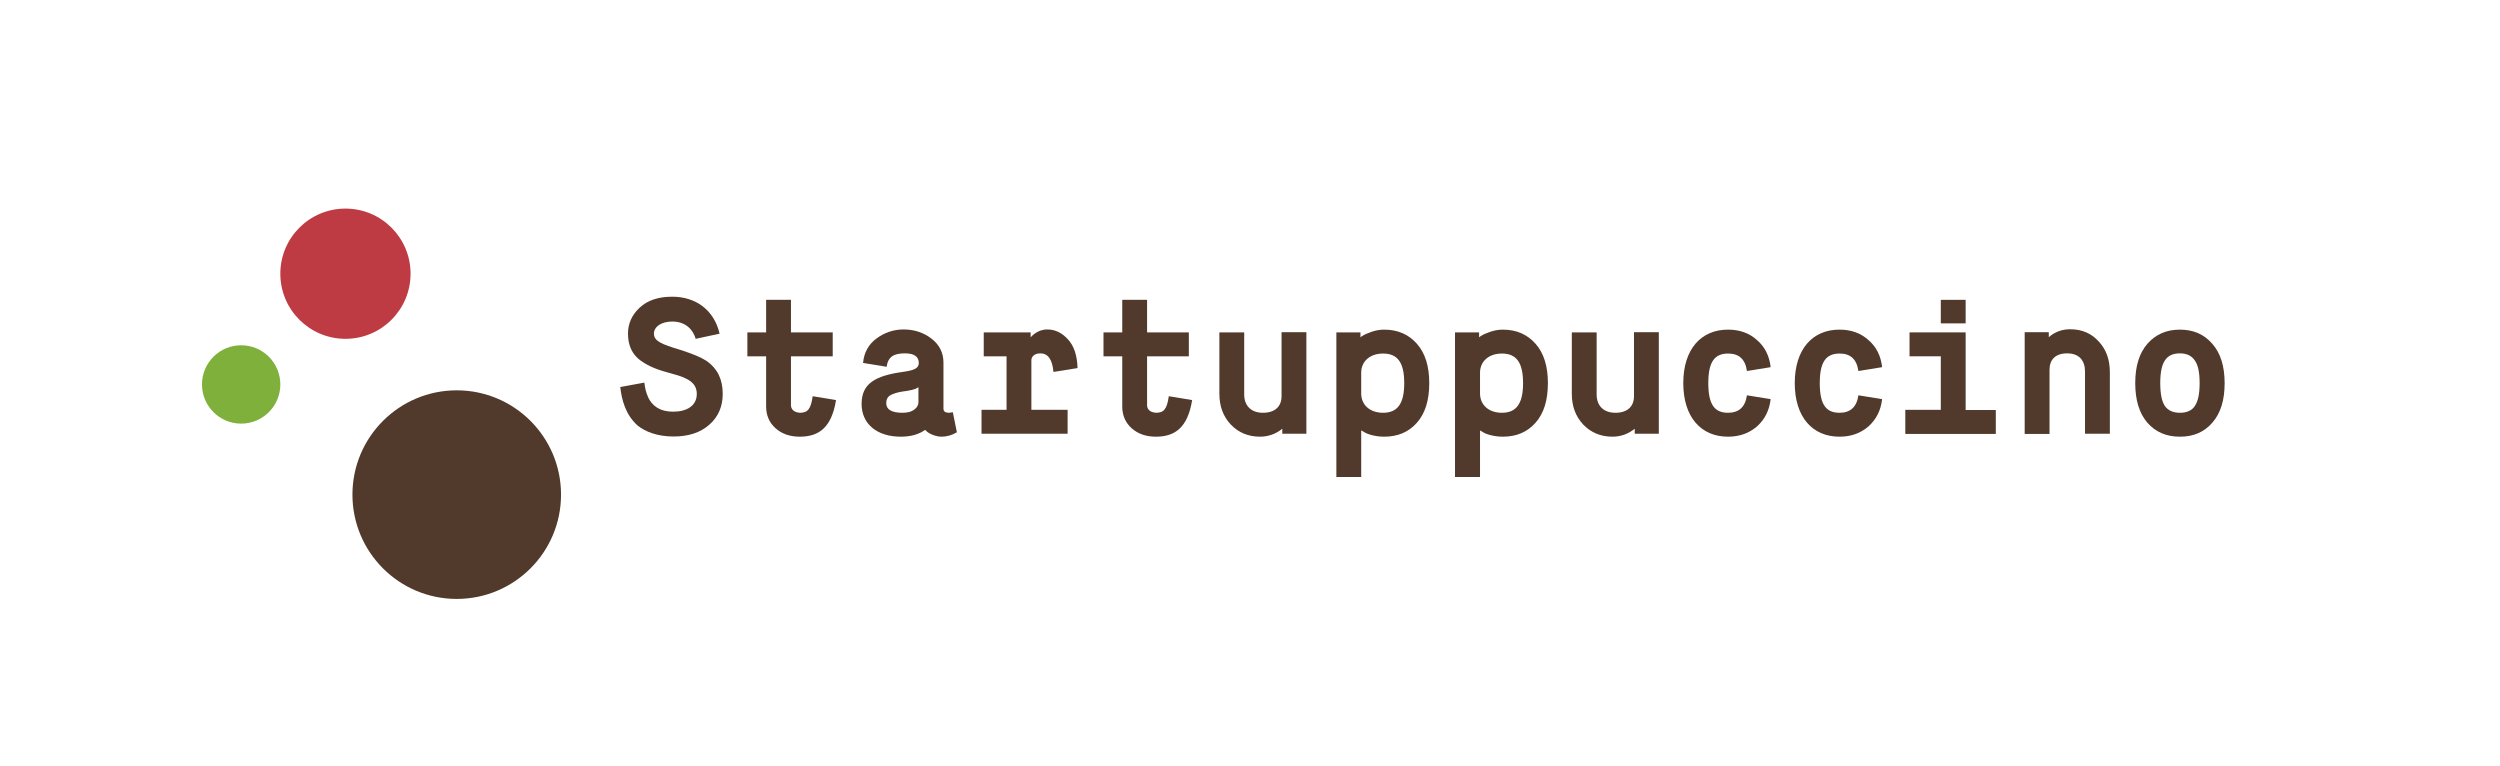
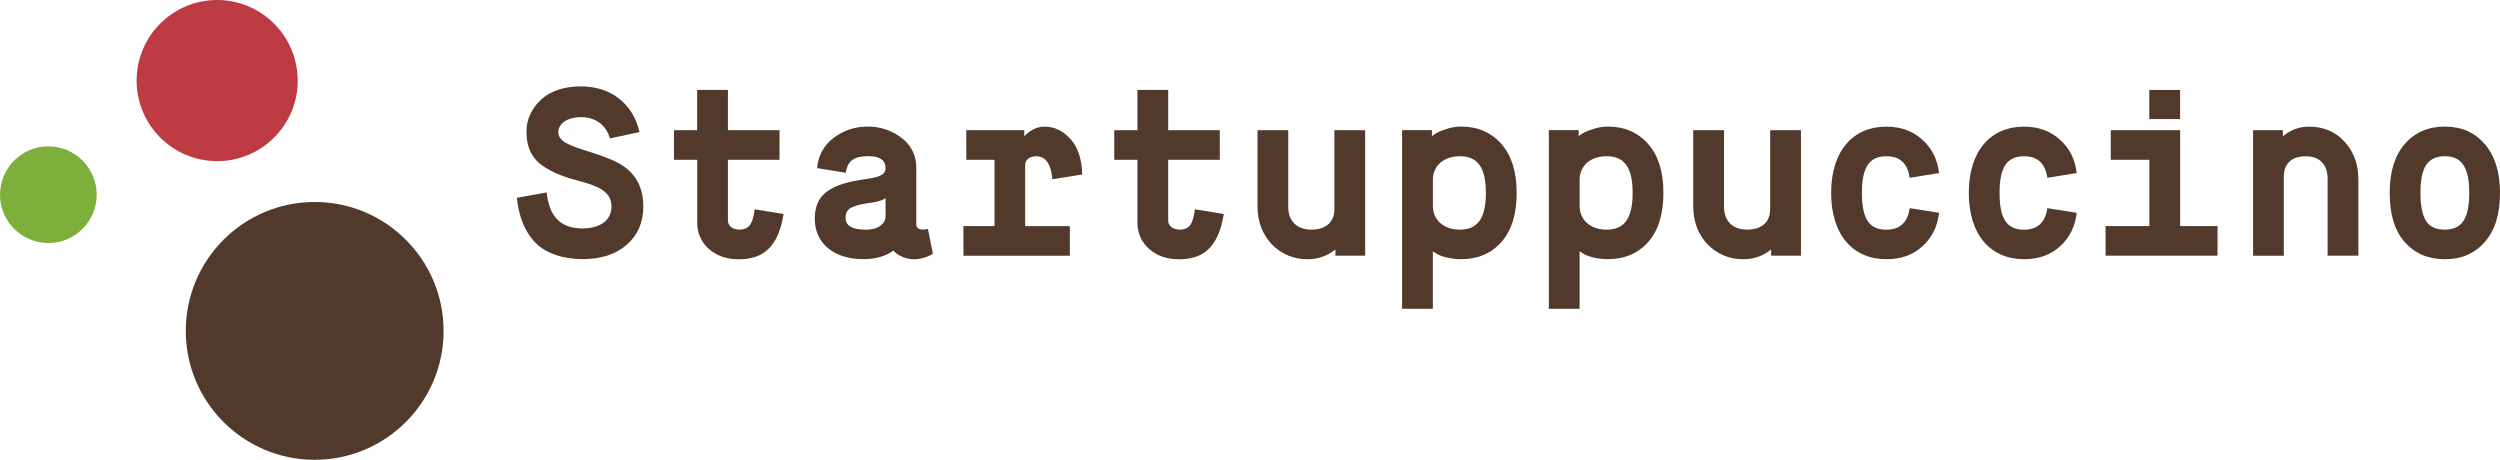
- <svg xmlns="http://www.w3.org/2000/svg" version="1.1" id="Livello_1" x="0px" y="0px" viewBox="0 0 1359.1 415.9" style="enable-background:new 0 0 1359.1 415.9;" xml:space="preserve">
-   <style type="text/css">.st2{fill:#513A2B;}.st3{fill:#7FB03B;}.st4{fill:#BE3B43;}</style>
-   <g>
-     <path class="st2" d="M350.3,208c0.4,3.2,0.8,5.1,2.2,8.3c2.1,4.1,5.8,7.5,13.6,7.5c7.2,0,12.7-3.2,12.7-9.6c0-5.5-3.7-8.5-13.3-11   c-7.5-2-12.3-3.7-17-7c-4.7-3.3-7.1-8.2-7.1-14.8c0-5.5,2.1-10.2,6.4-14.2c4.3-4,10.2-5.9,17.7-5.9c12.6,0,22.7,7.1,25.7,20.1   l-13,2.8c-1.4-5-5.5-9.4-12.7-9.4c-6.1,0-10,2.9-10,6.6c0,4.1,4.4,5.8,14,8.7c7,2.2,11.9,4.3,14.6,6.1c5.9,4.1,8.8,10,8.8,17.9   c0,6.9-2.4,12.5-7.3,16.8c-4.9,4.3-11.3,6.4-19.5,6.4c-8.6,0-15.4-2.6-19.5-6c-6.5-5.8-8.6-13.8-9.4-20.9L350.3,208z" />
-     <path class="st2" d="M416.5,193.7h-10.2v-13h10.2V163H430v17.7h22.7v13H430V220c-0.1,1.2,0.4,4.1,4.8,4.4c4.2,0,6-1.8,7-9l12.7,2.1   c-2.4,14.9-9.3,19.9-19.7,19.9c-5.3,0-9.7-1.5-13.1-4.5c-3.4-3-5.2-7-5.2-11.9V193.7z" />
-     <path class="st2" d="M469.2,197.3c0.5-5.7,3-10.1,7.3-13.3c4.4-3.2,9.3-4.9,14.7-4.9c5.9,0,10.9,1.7,15.2,5c4.3,3.3,6.5,7.7,6.5,13   v25c0,1.6,1,2.3,3.1,2.3l2-0.3l2.2,10.9c-2.7,1.6-5.5,2.4-8.3,2.4c-3.2,0-6.7-1.6-8-2.8l-1-0.9c-3.4,2.5-7.9,3.7-13.2,3.7   c-12.9,0-21.3-6.9-21.3-17.8c0-11.1,7.4-15.3,22.3-17.4c5.9-0.8,8.8-1.9,8.8-4.8c0-3.5-2.5-5.3-7.5-5.3c-5.8,0-9.2,1.6-10,7.3   L469.2,197.3z M499.3,210.4l-0.2,0.2c-0.3,0.3-1.9,1.3-6,1.9c-3.7,0.5-5.4,0.8-7.9,1.8c-2.4,0.9-3.4,2.5-3.4,4.9   c0,3.4,2.9,5.2,8.8,5.2c0.9,0,2-0.1,3.1-0.3c2.4-0.4,5.6-2.4,5.6-5.4V210.4z" />
-     <path class="st2" d="M533.6,235.8v-13h13.6v-29.1h-12.4v-13h25.5v2.7c0.1-0.1,3.4-4.3,9-4.3c4.3,0,8,1.8,11.2,5.3   c3.3,3.5,5.1,8.7,5.3,15.7l-13.1,2.1c-0.6-6.8-3-10.1-7.1-10.1c-3.6,0-4.9,2.1-4.9,3.7v27h19.7v13H533.6z" />
-     <path class="st2" d="M610.1,193.7h-10.2v-13h10.2V163h13.5v17.7h22.7v13h-22.7V220c-0.1,1.2,0.4,4.1,4.8,4.4c4.2,0,6-1.8,7-9   l12.7,2.1c-2.4,14.9-9.3,19.9-19.7,19.9c-5.3,0-9.7-1.5-13.1-4.5c-3.4-3-5.2-7-5.2-11.9V193.7z" />
-     <path class="st2" d="M662.9,180.7h13.5v33.8c0,5.9,3.6,9.9,10.2,9.9c6.6,0,10.1-3.5,10.1-9v-34.8h13.5v55.2h-13.1v-2.7   c-3.5,2.8-7.6,4.3-12.1,4.3c-6.3,0-11.7-2.2-15.9-6.6c-4.2-4.5-6.2-10-6.2-16.8V180.7z" />
-     <path class="st2" d="M726.5,259.3v-78.6h13.1v2.7c0.3-0.3,0.8-0.7,1.6-1.1c0.7-0.5,2.2-1.1,4.4-1.9c2.3-0.8,4.6-1.2,6.9-1.2   c7.4,0,13.3,2.6,17.8,7.7c4.5,5.1,6.7,12.2,6.7,21.4c0,9.3-2.2,16.4-6.7,21.5c-4.5,5.1-10.4,7.6-17.8,7.6c-4.9,0-9.4-1.4-11-2.6   L740,234v25.3H726.5z M740,213.9c0,6.2,4.7,10.5,11.9,10.5c7.8,0,11.5-4.9,11.5-16.1c0-11.2-3.6-16.1-11.5-16.1   c-7.2,0-11.9,4.3-11.9,10.4V213.9z" />
-     <path class="st2" d="M791,259.3v-78.6h13.1v2.7c0.3-0.3,0.8-0.7,1.6-1.1c0.7-0.5,2.2-1.1,4.4-1.9c2.3-0.8,4.6-1.2,6.9-1.2   c7.4,0,13.3,2.6,17.8,7.7c4.5,5.1,6.7,12.2,6.7,21.4c0,9.3-2.2,16.4-6.7,21.5c-4.5,5.1-10.4,7.6-17.8,7.6c-4.9,0-9.4-1.4-11-2.6   l-1.4-0.8v25.3H791z M804.6,213.9c0,6.2,4.7,10.5,11.9,10.5c7.8,0,11.5-4.9,11.5-16.1c0-11.2-3.6-16.1-11.5-16.1   c-7.2,0-11.9,4.3-11.9,10.4V213.9z" />
-     <path class="st2" d="M854.5,180.7h13.5v33.8c0,5.9,3.6,9.9,10.2,9.9c6.6,0,10.1-3.5,10.1-9v-34.8h13.5v55.2h-13.1v-2.7   c-3.5,2.8-7.6,4.3-12.1,4.3c-6.3,0-11.7-2.2-15.9-6.6c-4.2-4.5-6.2-10-6.2-16.8V180.7z" />
-     <path class="st2" d="M962.6,217c-0.7,6-3.1,10.9-7.4,14.8c-4.3,3.7-9.5,5.6-15.8,5.6c-14.7,0-24.3-10.7-24.3-29.1   c0-18.4,9.6-29.1,24.3-29.1c6.4,0,11.6,1.9,15.8,5.7c4.3,3.7,6.7,8.6,7.4,14.7l-12.9,2.1c-0.9-6.4-4.3-9.5-10.2-9.5   c-7.6,0-10.8,4.8-10.8,16.1c0,11.3,3.2,16.1,10.7,16.1c5.9,0,9.4-3.1,10.3-9.5L962.6,217z" />
-     <path class="st2" d="M1023.2,217c-0.7,6-3.1,10.9-7.4,14.8c-4.3,3.7-9.5,5.6-15.8,5.6c-14.7,0-24.3-10.7-24.3-29.1   c0-18.4,9.6-29.1,24.3-29.1c6.4,0,11.6,1.9,15.8,5.7c4.3,3.7,6.7,8.6,7.4,14.7l-12.9,2.1c-0.9-6.4-4.3-9.5-10.2-9.5   c-7.6,0-10.8,4.8-10.8,16.1c0,11.3,3.2,16.1,10.7,16.1c5.9,0,9.4-3.1,10.3-9.5L1023.2,217z" />
-     <path class="st2" d="M1035.8,235.8v-13h19.3v-29.1h-17v-13h30.5v42.2h16.4v13H1035.8z M1055.1,175.8V163h13.5v12.8H1055.1z" />
-     <path class="st2" d="M1100.7,235.8v-55.2h13.1v2.7c3.2-2.8,7.1-4.3,11.6-4.3c6.4,0,11.6,2.2,15.6,6.7c4.1,4.4,6,9.9,6,16.7v33.4   h-13.5V202c0-5.9-3.1-9.9-9.7-9.9c-6.4,0-9.6,3.4-9.6,9v34.8H1100.7z" />
-     <path class="st2" d="M1185.1,237.4c-7.4,0-13.2-2.5-17.7-7.6c-4.4-5.1-6.6-12.3-6.6-21.5c0-9.3,2.2-16.3,6.6-21.4   c4.5-5.1,10.3-7.7,17.7-7.7s13.2,2.6,17.6,7.7c4.5,5.1,6.7,12.2,6.7,21.4c0,9.3-2.2,16.4-6.7,21.5   C1198.3,234.9,1192.5,237.4,1185.1,237.4z M1185.1,224.4c3.7,0,6.5-1.2,8.1-3.7c1.8-2.6,2.6-6.7,2.6-12.4c0-5.7-0.8-9.8-2.6-12.3   c-1.7-2.6-4.4-3.9-8.1-3.9s-6.5,1.2-8.2,3.9c-1.7,2.5-2.5,6.6-2.5,12.3c0,5.7,0.8,9.8,2.5,12.4   C1178.6,223.1,1181.3,224.4,1185.1,224.4z" />
+ <svg xmlns="http://www.w3.org/2000/svg" id="Livello_1" data-name="Livello 1" viewBox="0 0 1566.09 288.04">
+   <defs>
+     <style>.cls-1{fill:none;}.cls-2{clip-path:url(#clip-path);}.cls-3{fill:#513a2b;}.cls-4{fill:#7eaf3b;}.cls-5{fill:#be3b43;}</style>
+     <clipPath id="clip-path">
+       <rect class="cls-1" width="1566.09" height="288.04" />
+     </clipPath>
+   </defs>
+   <g class="cls-2">
+     <path class="cls-3" d="M342.41,120.56a39.07,39.07,0,0,0,3.11,11.86c3,5.78,8.3,10.68,19.43,10.68,10.23,0,18.09-4.6,18.09-13.64,0-7.86-5.34-12.16-19-15.72-10.68-2.82-17.5-5.34-24.17-9.94s-10.08-11.71-10.08-21.06c0-7.86,3-14.53,9-20.17s14.53-8.45,25.21-8.45c17.94,0,32.33,10.08,36.63,28.62l-18.54,4c-1.93-7.12-7.86-13.35-18.09-13.35-8.75,0-14.24,4.15-14.24,9.34,0,5.78,6.23,8.3,19.87,12.46,9.94,3.12,16.9,6.08,20.76,8.75,8.45,5.78,12.6,14.24,12.6,25.51,0,9.79-3.41,17.79-10.38,23.87s-16.16,9-27.73,9c-12.31,0-21.95-3.71-27.73-8.6-9.19-8.3-12.31-19.72-13.35-29.81Z" />
+     <path class="cls-3" d="M436.72,100.09H422.19V81.56h14.53V56.35H456V81.56h32.33v18.53H456v37.52c-0.15,1.78.59,5.78,6.82,6.23,5.93,0,8.6-2.52,9.94-12.75l18.09,3c-3.41,21.21-13.2,28.32-28,28.32-7.56,0-13.79-2.08-18.68-6.38a21.48,21.48,0,0,1-7.41-16.9v-39Z" />
+     <path class="cls-3" d="M554.75,124l-0.3.29c-0.45.45-2.67,1.78-8.6,2.67-5.34.74-7.71,1.19-11.27,2.52s-4.89,3.56-4.89,7c0,4.89,4.15,7.41,12.61,7.41a25,25,0,0,0,4.45-.44c3.41-.59,8-3.41,8-7.71V124Zm-42.85-18.69a25.6,25.6,0,0,1,10.38-19,34.43,34.43,0,0,1,20.91-7,34,34,0,0,1,21.65,7.12A22.56,22.56,0,0,1,574,105v35.59c0,2.22,1.48,3.26,4.45,3.26l2.82-.44L584.41,159a23.7,23.7,0,0,1-11.86,3.41c-4.6,0-9.49-2.22-11.42-4L559.64,157c-4.89,3.56-11.27,5.34-18.83,5.34-18.39,0-30.4-9.79-30.4-25.36,0-15.87,10.53-21.8,31.73-24.76,8.45-1.19,12.6-2.67,12.6-6.82q0-7.56-10.68-7.56c-8.3,0-13,2.22-14.24,10.38Z" />
+     <path class="cls-3" d="M603.53,160.15V141.62H623V100.09H605.31V81.56h36.33v3.86c0.15-.15,4.89-6.08,12.75-6.08q9.12,0,16,7.56c4.75,5,7.27,12.46,7.56,22.39l-18.68,3c-0.89-9.64-4.3-14.39-10.08-14.39-5.19,0-7,3-7,5.34v38.41h28v18.54H603.53Z" />
+     <path class="cls-3" d="M712.52,100.09H698V81.56h14.53V56.35h19.28V81.56h32.33v18.53H731.79v37.52c-0.15,1.78.59,5.78,6.82,6.23,5.93,0,8.6-2.52,9.93-12.75l18.09,3c-3.41,21.21-13.2,28.32-28,28.32-7.56,0-13.79-2.08-18.68-6.38a21.49,21.49,0,0,1-7.41-16.9v-39Z" />
+     <path class="cls-3" d="M787.75,81.56H807v48.19c0,8.45,5.19,14.09,14.53,14.09s14.38-5,14.38-12.75V81.56h19.28v78.59H836.54V156.3a27.08,27.08,0,0,1-17.2,6.08A30.43,30.43,0,0,1,796.65,153c-5.93-6.38-8.9-14.24-8.9-23.88V81.56Z" />
+     <path class="cls-3" d="M897.6,128.86c0,8.9,6.67,15,16.9,15,11.12,0,16.31-7,16.31-23s-5.19-23-16.31-23c-10.23,0-16.9,6.08-16.9,14.83v16.16Zm-19.28,64.65v-112H897v3.85a10.82,10.82,0,0,1,2.22-1.63,26.83,26.83,0,0,1,6.23-2.67,28.48,28.48,0,0,1,9.79-1.78c10.53,0,19,3.71,25.36,11s9.49,17.35,9.49,30.55-3.11,23.43-9.49,30.7-14.83,10.82-25.36,10.82c-7,0-13.35-1.93-15.72-3.71l-1.93-1.19v36H878.32Z" />
+     <path class="cls-3" d="M989.53,128.86c0,8.9,6.67,15,16.9,15,11.12,0,16.31-7,16.31-23s-5.19-23-16.31-23c-10.23,0-16.9,6.08-16.9,14.83v16.16Zm-19.28,64.65v-112h18.68v3.85a10.78,10.78,0,0,1,2.22-1.63,26.83,26.83,0,0,1,6.23-2.67,28.49,28.49,0,0,1,9.79-1.78c10.53,0,19,3.71,25.36,11s9.49,17.35,9.49,30.55-3.11,23.43-9.49,30.7-14.83,10.82-25.36,10.82c-7,0-13.34-1.93-15.72-3.71l-1.93-1.19v36H970.25Z" />
+     <path class="cls-3" d="M1060.7,81.56H1080v48.19c0,8.45,5.19,14.09,14.53,14.09s14.38-5,14.38-12.75V81.56h19.28v78.59h-18.68V156.3a27.08,27.08,0,0,1-17.2,6.08A30.43,30.43,0,0,1,1069.6,153c-5.93-6.38-8.9-14.24-8.9-23.88V81.56Z" />
+     <path class="cls-3" d="M1214.71,133.31c-1,8.6-4.45,15.57-10.53,21.06s-13.49,8-22.54,8c-20.91,0-34.55-15.27-34.55-41.52s13.64-41.52,34.55-41.52c9,0,16.46,2.67,22.54,8.15s9.49,12.31,10.53,20.91l-18.39,3c-1.33-9-6.08-13.5-14.53-13.5-10.82,0-15.42,6.82-15.42,23s4.6,23,15.27,23c8.45,0,13.35-4.45,14.68-13.49Z" />
+     <path class="cls-3" d="M1300.94,133.31c-1,8.6-4.45,15.57-10.53,21.06s-13.49,8-22.54,8c-20.91,0-34.55-15.27-34.55-41.52s13.64-41.52,34.55-41.52c9,0,16.46,2.67,22.54,8.15s9.49,12.31,10.53,20.91l-18.39,3c-1.33-9-6.08-13.5-14.53-13.5-10.82,0-15.42,6.82-15.42,23s4.6,23,15.27,23c8.45,0,13.35-4.45,14.68-13.49Z" />
  </g>
-   <circle class="st3" cx="131.1" cy="209" r="21.3" />
-   <circle class="st4" cx="187.8" cy="148.8" r="35.4" />
-   <circle class="st2" cx="248.3" cy="268.9" r="56.7" />
+   <path class="cls-3" d="M1346.4,56.35h19.28V74.59H1346.4V56.35ZM1319,160.15V141.62h27.43V100.09h-24.17V81.56h43.45v60.06h23.43v18.54H1319Z" />
+   <g class="cls-2">
+     <path class="cls-3" d="M1411.4,160.15V81.56h18.68v3.86a24.3,24.3,0,0,1,16.46-6.08c9,0,16.46,3.11,22.24,9.49s8.6,14.09,8.6,23.73v47.6h-19.28V112c0-8.45-4.45-14.09-13.79-14.09-9,0-13.64,4.89-13.64,12.75v49.53H1411.4Z" />
+     <path class="cls-3" d="M1531.54,143.84q8,0,11.57-5.34c2.52-3.71,3.71-9.49,3.71-17.65s-1.19-13.94-3.71-17.5c-2.37-3.71-6.23-5.49-11.57-5.49s-9.19,1.78-11.72,5.49c-2.37,3.56-3.56,9.34-3.56,17.5s1.19,13.94,3.56,17.65,6.38,5.34,11.72,5.34m0,18.54c-10.53,0-18.83-3.56-25.21-10.82s-9.34-17.5-9.34-30.7,3.11-23.28,9.34-30.55,14.68-11,25.21-11,18.83,3.71,25.06,11,9.49,17.35,9.49,30.55-3.11,23.43-9.49,30.7-14.53,10.82-25.06,10.82" />
+     <path class="cls-4" d="M60.57,122A30.28,30.28,0,1,1,30.28,91.68,30.28,30.28,0,0,1,60.57,122" />
+     <path class="cls-5" d="M186.52,50.47A50.47,50.47,0,1,1,136,0a50.47,50.47,0,0,1,50.47,50.47" />
+     <path class="cls-3" d="M277.88,207.28a80.75,80.75,0,1,1-80.76-80.75,80.76,80.76,0,0,1,80.76,80.75" />
+   </g>
</svg>
